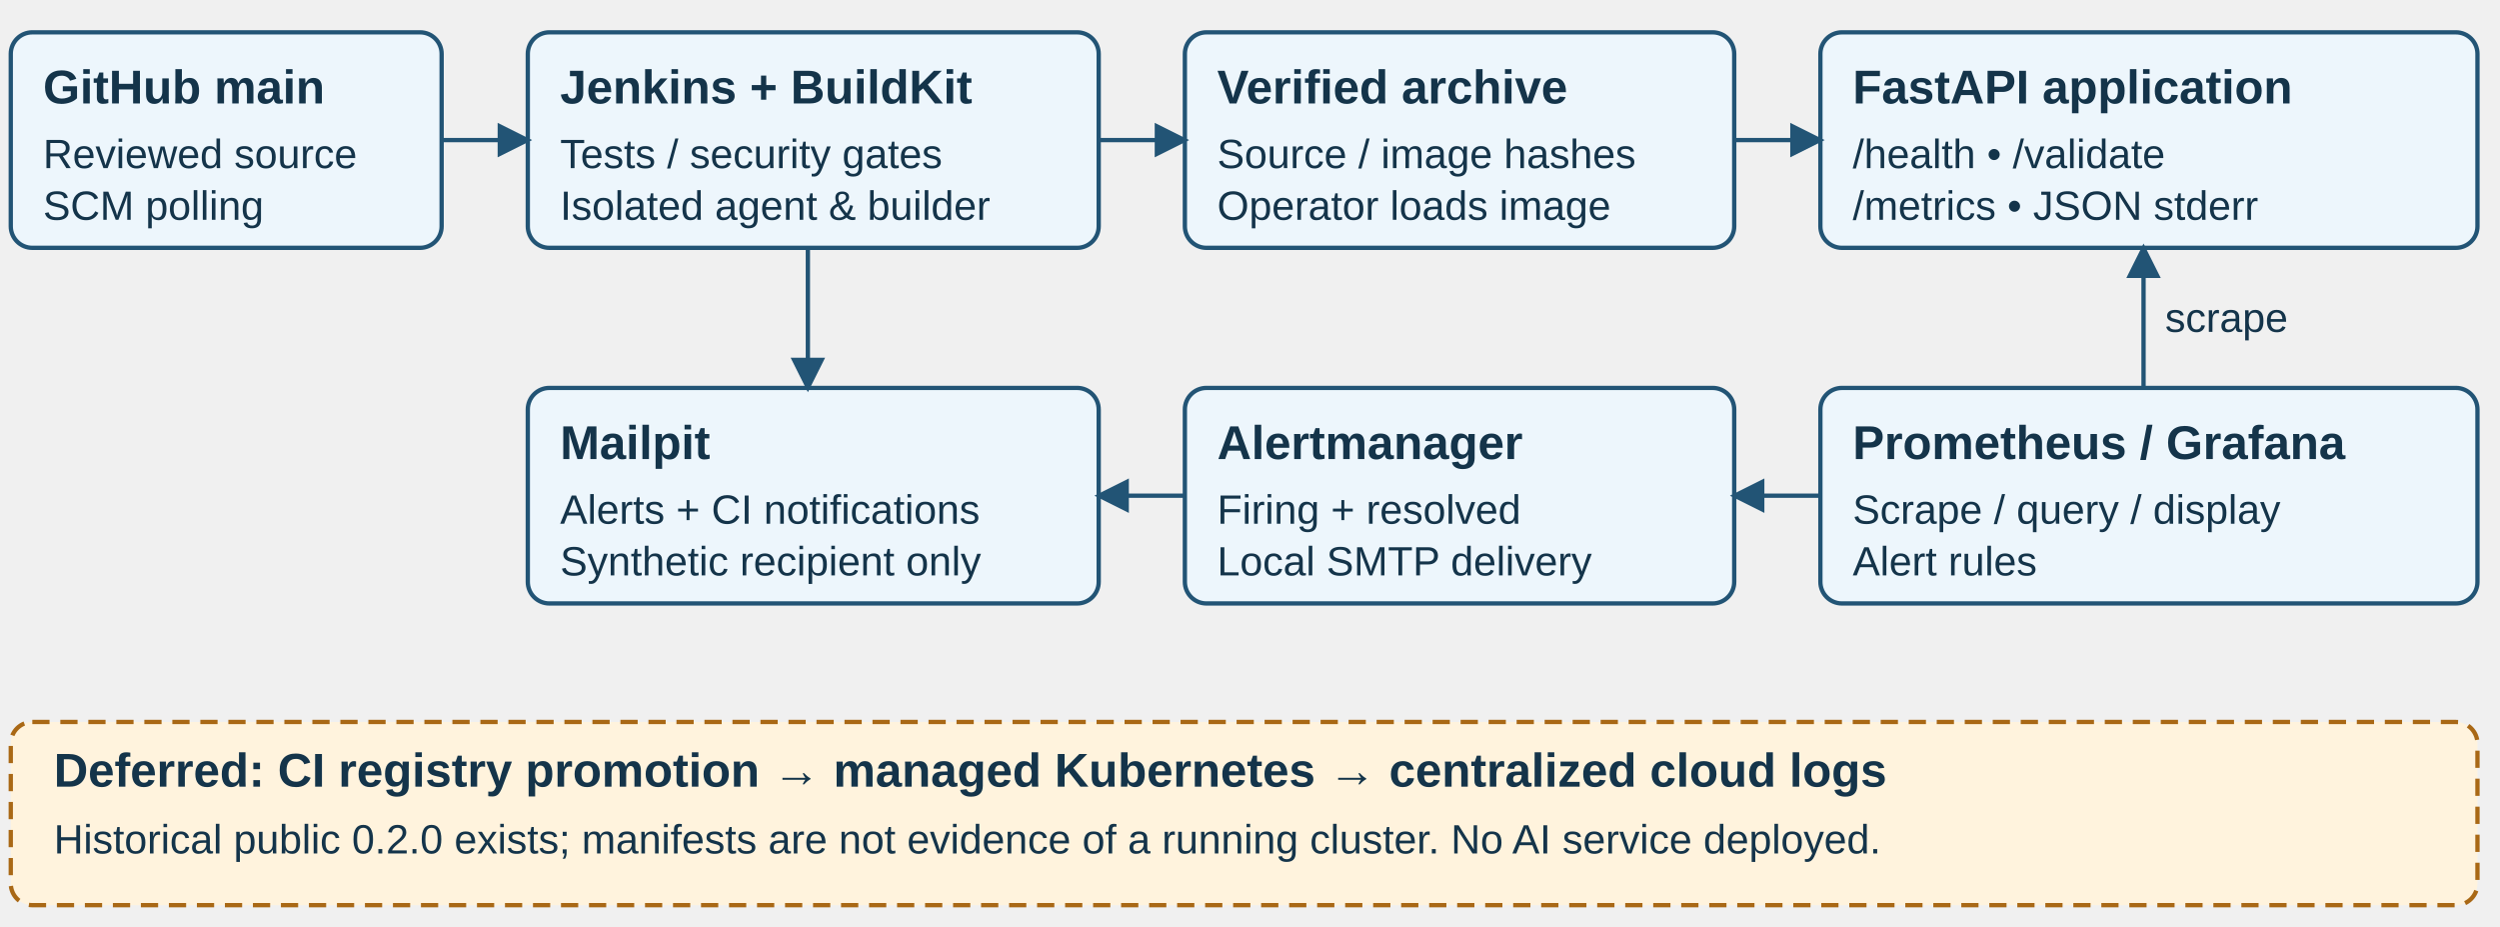
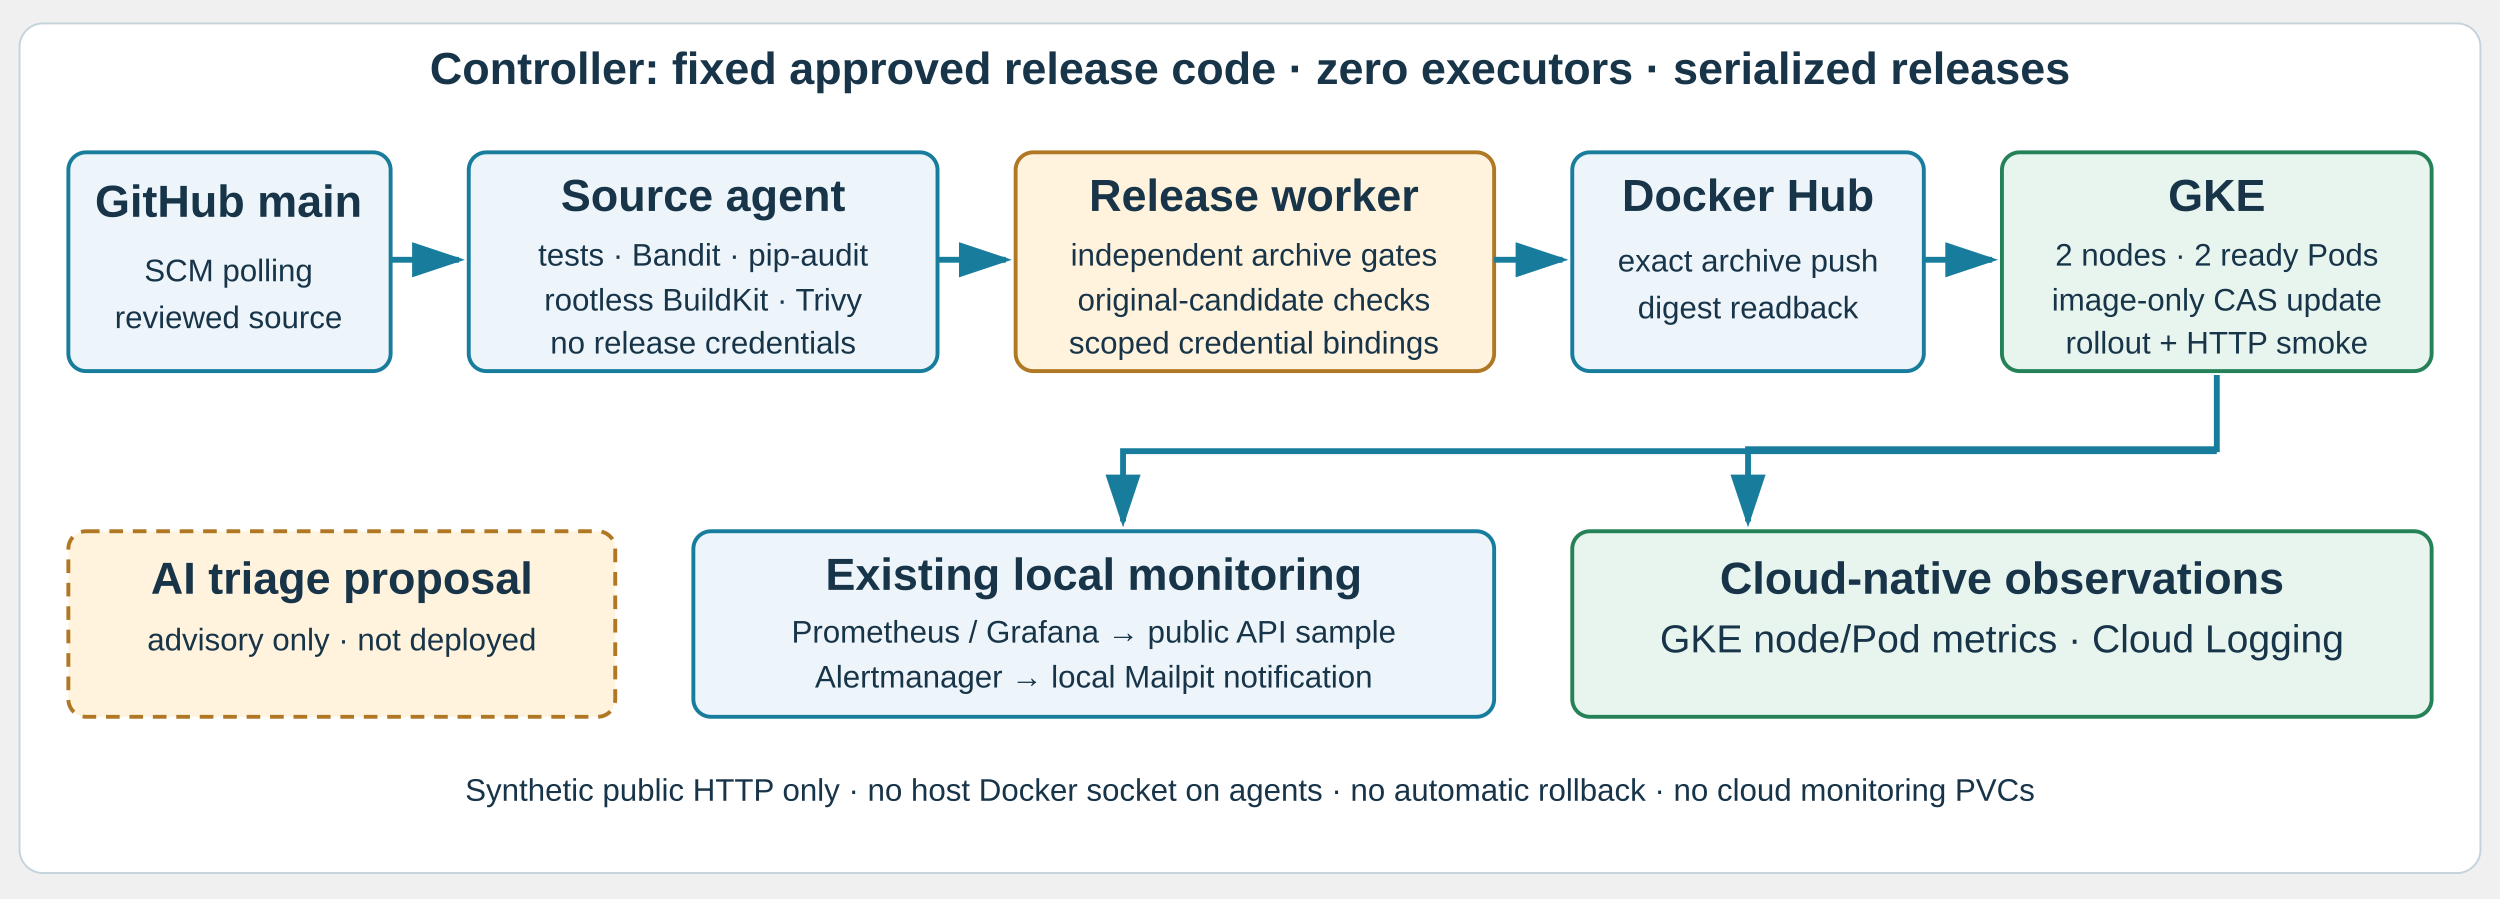
- <svg xmlns="http://www.w3.org/2000/svg" width="1160" height="430" viewBox="0 0 1160 430" role="img" aria-labelledby="title">
+ <svg xmlns="http://www.w3.org/2000/svg" width="1280" height="460" viewBox="0 0 1280 460" role="img" aria-labelledby="title desc">
  <defs>
-     <marker id="a" markerWidth="8" markerHeight="8" refX="7" refY="4" orient="auto">
-       <path d="M0 0L8 4L0 8Z" fill="#225475" />
+     <marker id="arrow" markerWidth="10" markerHeight="10" refX="8" refY="3" orient="auto">
+       <path d="M0,0 L0,6 L9,3 z" fill="#187d9d" />
    </marker>
  </defs>
-   <style>text{font:19px Arial;fill:#14344a}.h{font-weight:bold;font-size:22px}rect{fill:#edf6fc;stroke:#225475;stroke-width:2;rx:10}.l{fill:none;stroke:#225475;stroke-width:2;marker-end:url(#a)}.d{stroke-dasharray:8 5}.f{fill:#fff3dd;stroke:#a96815;stroke-dasharray:8 5}</style>
-   <rect x="5" y="15" width="200" height="100" />
-   <text class="h" x="20" y="48">GitHub main</text>
-   <text x="20" y="78">Reviewed source</text>
-   <text x="20" y="102">SCM polling</text>
-   <rect x="245" y="15" width="265" height="100" />
-   <text class="h" x="260" y="48">Jenkins + BuildKit</text>
-   <text x="260" y="78">Tests / security gates</text>
-   <text x="260" y="102">Isolated agent &amp; builder</text>
-   <rect x="550" y="15" width="255" height="100" />
-   <text class="h" x="565" y="48">Verified archive</text>
-   <text x="565" y="78">Source / image hashes</text>
-   <text x="565" y="102">Operator loads image</text>
-   <rect x="845" y="15" width="305" height="100" />
-   <text class="h" x="860" y="48">FastAPI application</text>
-   <text x="860" y="78">/health • /validate</text>
-   <text x="860" y="102">/metrics • JSON stderr</text>
-   <path class="l" d="M205 65H245" />
-   <path class="l" d="M510 65H550" />
-   <path class="l" d="M805 65H845" />
-   <rect x="845" y="180" width="305" height="100" />
-   <text class="h" x="860" y="213">Prometheus / Grafana</text>
-   <text x="860" y="243">Scrape / query / display</text>
-   <text x="860" y="267">Alert rules</text>
-   <rect x="550" y="180" width="255" height="100" />
-   <text class="h" x="565" y="213">Alertmanager</text>
-   <text x="565" y="243">Firing + resolved</text>
-   <text x="565" y="267">Local SMTP delivery</text>
-   <rect x="245" y="180" width="265" height="100" />
-   <text class="h" x="260" y="213">Mailpit</text>
-   <text x="260" y="243">Alerts + CI notifications</text>
-   <text x="260" y="267">Synthetic recipient only</text>
-   <path class="l" d="M995 180V115" />
-   <text x="1005" y="154">scrape</text>
-   <path class="l" d="M845 230H805" />
-   <path class="l" d="M550 230H510" />
-   <path class="l" d="M375 115V180" />
-   <rect class="f" x="5" y="335" width="1145" height="85" />
-   <text class="h" x="25" y="365">Deferred: CI registry promotion → managed Kubernetes → centralized cloud logs</text>
-   <text x="25" y="396">Historical public 0.2.0 exists; manifests are not evidence of a running cluster. No AI service deployed.</text>
+   <style>text{font-family:Arial,sans-serif;fill:#173449;font-size:20px}.small{font-size:16px}.title{font-weight:bold;font-size:23px}.box{fill:#edf5fa;stroke:#187d9d;stroke-width:2}.cloud{fill:#e8f5ee;stroke:#258258;stroke-width:2}.warn{fill:#fff3dd;stroke:#b07824;stroke-width:2}.line{stroke:#187d9d;stroke-width:3;fill:none;marker-end:url(#arrow)}</style>
+   <rect x="10" y="12" width="1260" height="435" rx="12" fill="#fff" stroke="#c5d3dc" />
+   <text x="640" y="43" text-anchor="middle" class="title">Controller: fixed approved release code · zero executors · serialized releases</text>
+   <rect class="box" x="35" y="78" width="165" height="112" rx="9" />
+   <text x="117" y="111" text-anchor="middle" class="title">GitHub main</text>
+   <text x="117" y="144" text-anchor="middle" class="small">SCM polling</text>
+   <text x="117" y="168" text-anchor="middle" class="small">reviewed source</text>
+   <path class="line" d="M200 133 H235" />
+   <rect class="box" x="240" y="78" width="240" height="112" rx="9" />
+   <text x="360" y="108" text-anchor="middle" class="title">Source agent</text>
+   <text x="360" y="136" text-anchor="middle" class="small">tests · Bandit · pip-audit</text>
+   <text x="360" y="159" text-anchor="middle" class="small">rootless BuildKit · Trivy</text>
+   <text x="360" y="181" text-anchor="middle" class="small">no release credentials</text>
+   <path class="line" d="M480 133 H515" />
+   <rect class="warn" x="520" y="78" width="245" height="112" rx="9" />
+   <text x="642" y="108" text-anchor="middle" class="title">Release worker</text>
+   <text x="642" y="136" text-anchor="middle" class="small">independent archive gates</text>
+   <text x="642" y="159" text-anchor="middle" class="small">original-candidate checks</text>
+   <text x="642" y="181" text-anchor="middle" class="small">scoped credential bindings</text>
+   <path class="line" d="M765 133 H800" />
+   <rect class="box" x="805" y="78" width="180" height="112" rx="9" />
+   <text x="895" y="108" text-anchor="middle" class="title">Docker Hub</text>
+   <text x="895" y="139" text-anchor="middle" class="small">exact archive push</text>
+   <text x="895" y="163" text-anchor="middle" class="small">digest readback</text>
+   <path class="line" d="M985 133 H1020" />
+   <rect class="cloud" x="1025" y="78" width="220" height="112" rx="9" />
+   <text x="1135" y="108" text-anchor="middle" class="title">GKE</text>
+   <text x="1135" y="136" text-anchor="middle" class="small">2 nodes · 2 ready Pods</text>
+   <text x="1135" y="159" text-anchor="middle" class="small">image-only CAS update</text>
+   <text x="1135" y="181" text-anchor="middle" class="small">rollout + HTTP smoke</text>
+   <path class="line" d="M1135 192 V230 H895 V267" />
+   <rect class="cloud" x="805" y="272" width="440" height="95" rx="9" />
+   <text x="1025" y="304" text-anchor="middle" class="title">Cloud-native observations</text>
+   <text x="1025" y="334" text-anchor="middle">GKE node/Pod metrics · Cloud Logging</text>
+   <path class="line" d="M1135 231 H575 V267" />
+   <rect class="box" x="355" y="272" width="410" height="95" rx="9" />
+   <text x="560" y="302" text-anchor="middle" class="title">Existing local monitoring</text>
+   <text x="560" y="329" text-anchor="middle" class="small">Prometheus / Grafana → public API sample</text>
+   <text x="560" y="352" text-anchor="middle" class="small">Alertmanager → local Mailpit notification</text>
+   <rect class="warn" x="35" y="272" width="280" height="95" rx="9" stroke-dasharray="7 5" />
+   <text x="175" y="304" text-anchor="middle" class="title">AI triage proposal</text>
+   <text x="175" y="333" text-anchor="middle" class="small">advisory only · not deployed</text>
+   <text x="640" y="410" text-anchor="middle" class="small">Synthetic public HTTP only · no host Docker socket on agents · no automatic rollback · no cloud monitoring PVCs</text>
</svg>
